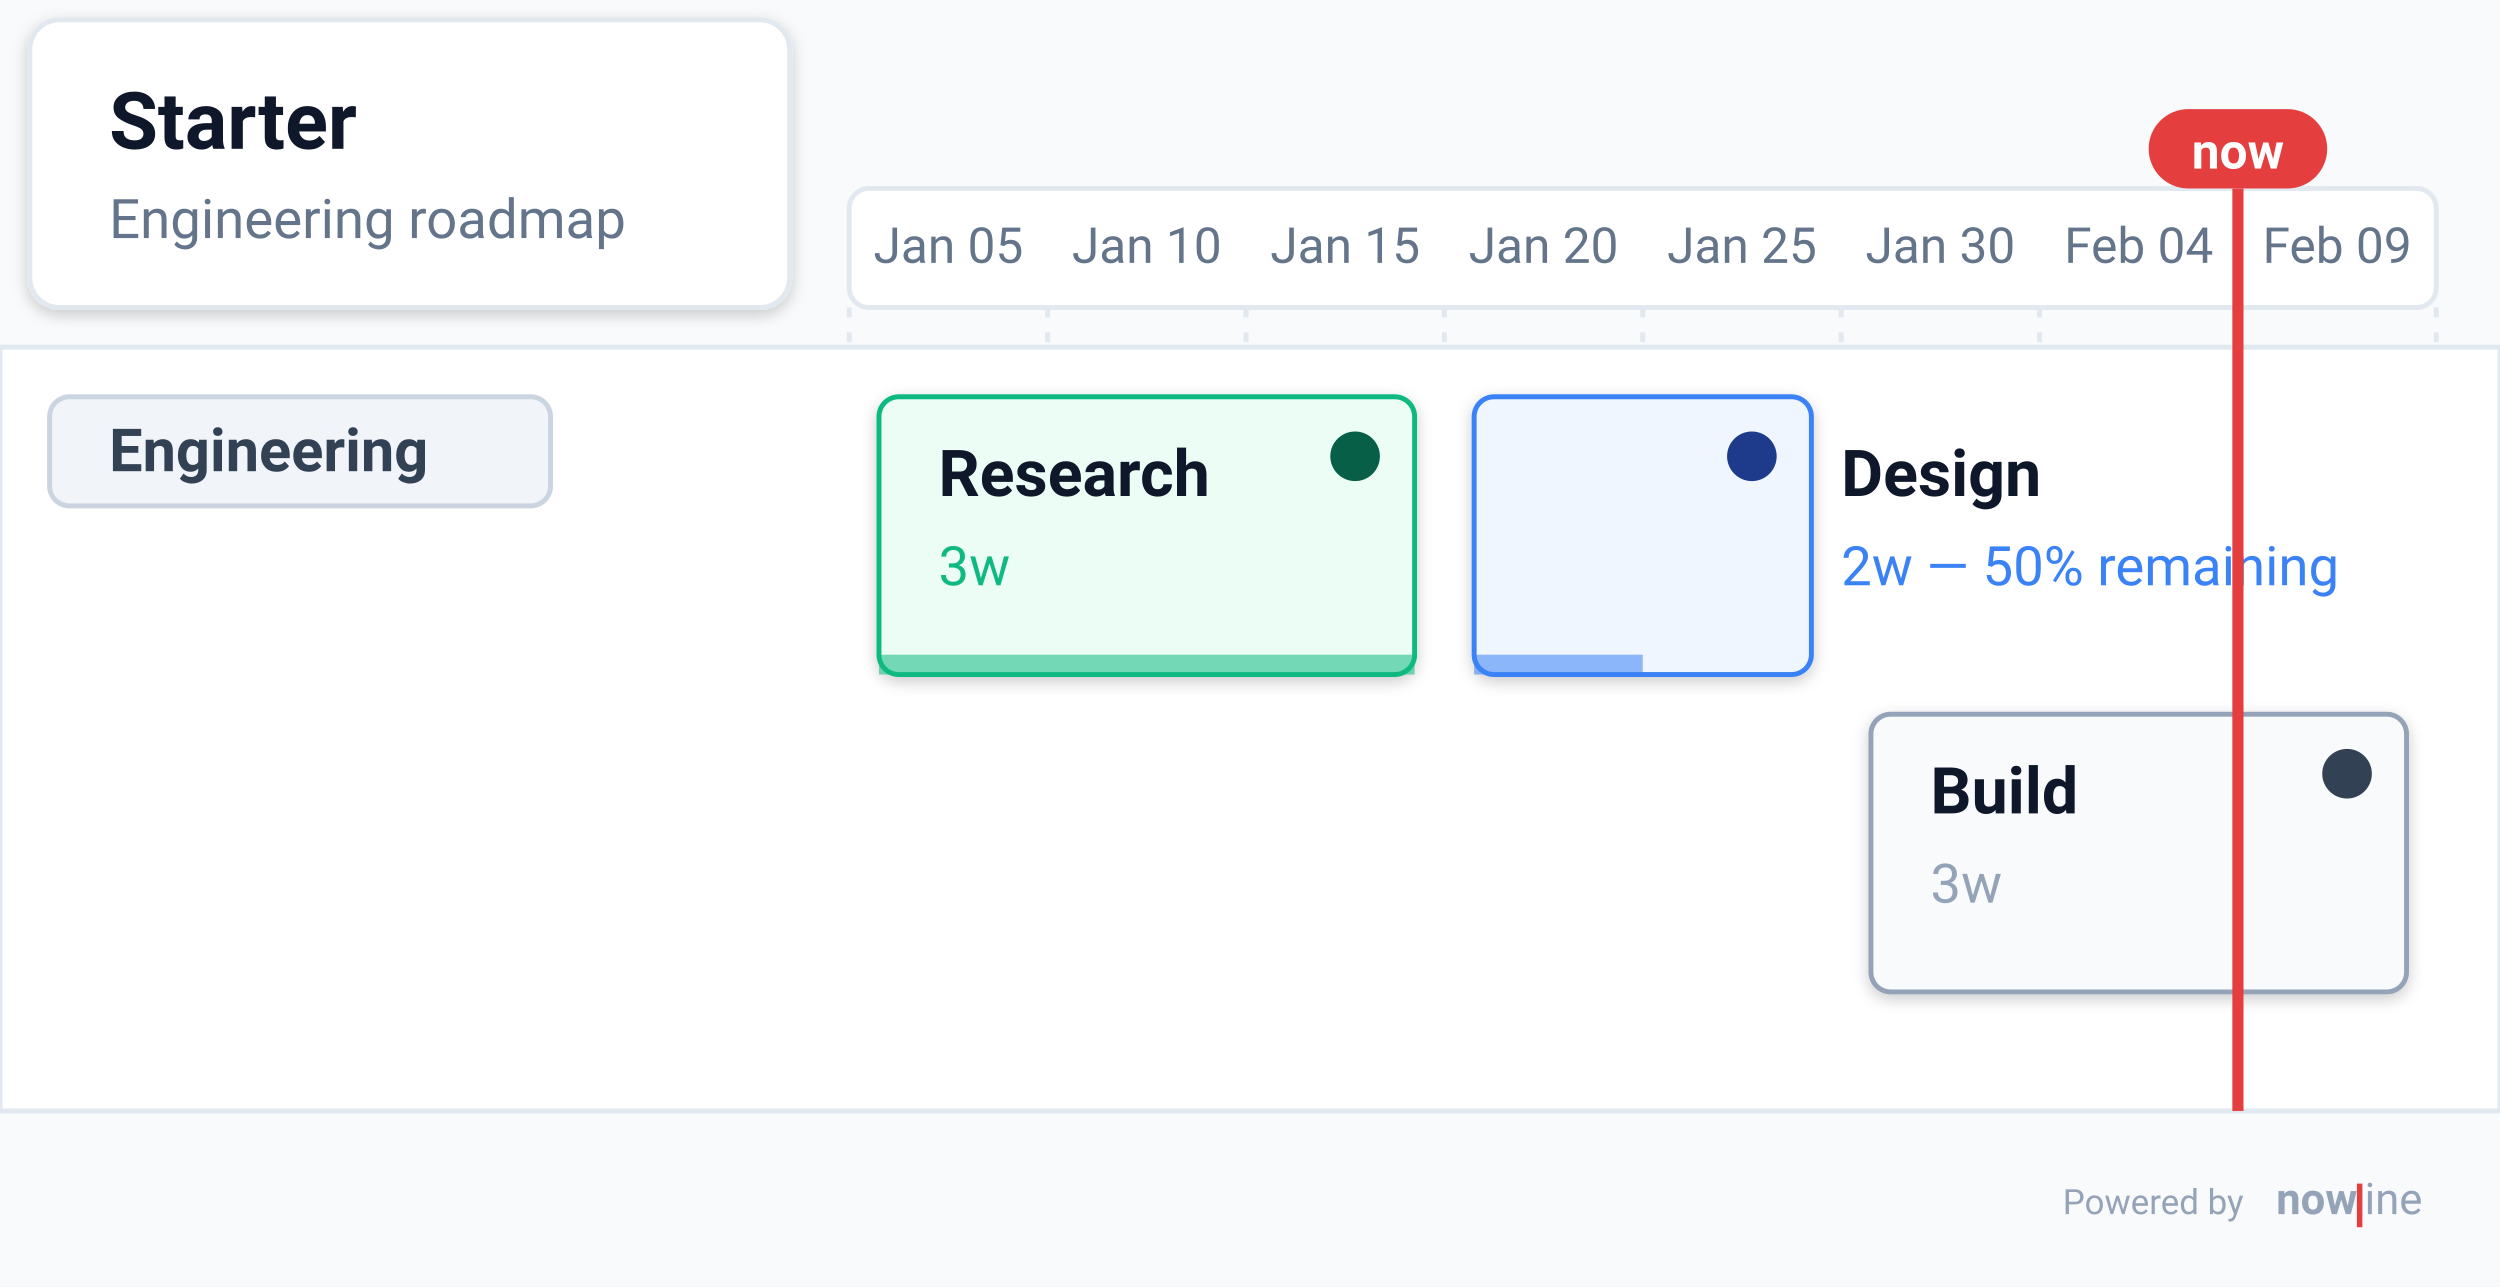
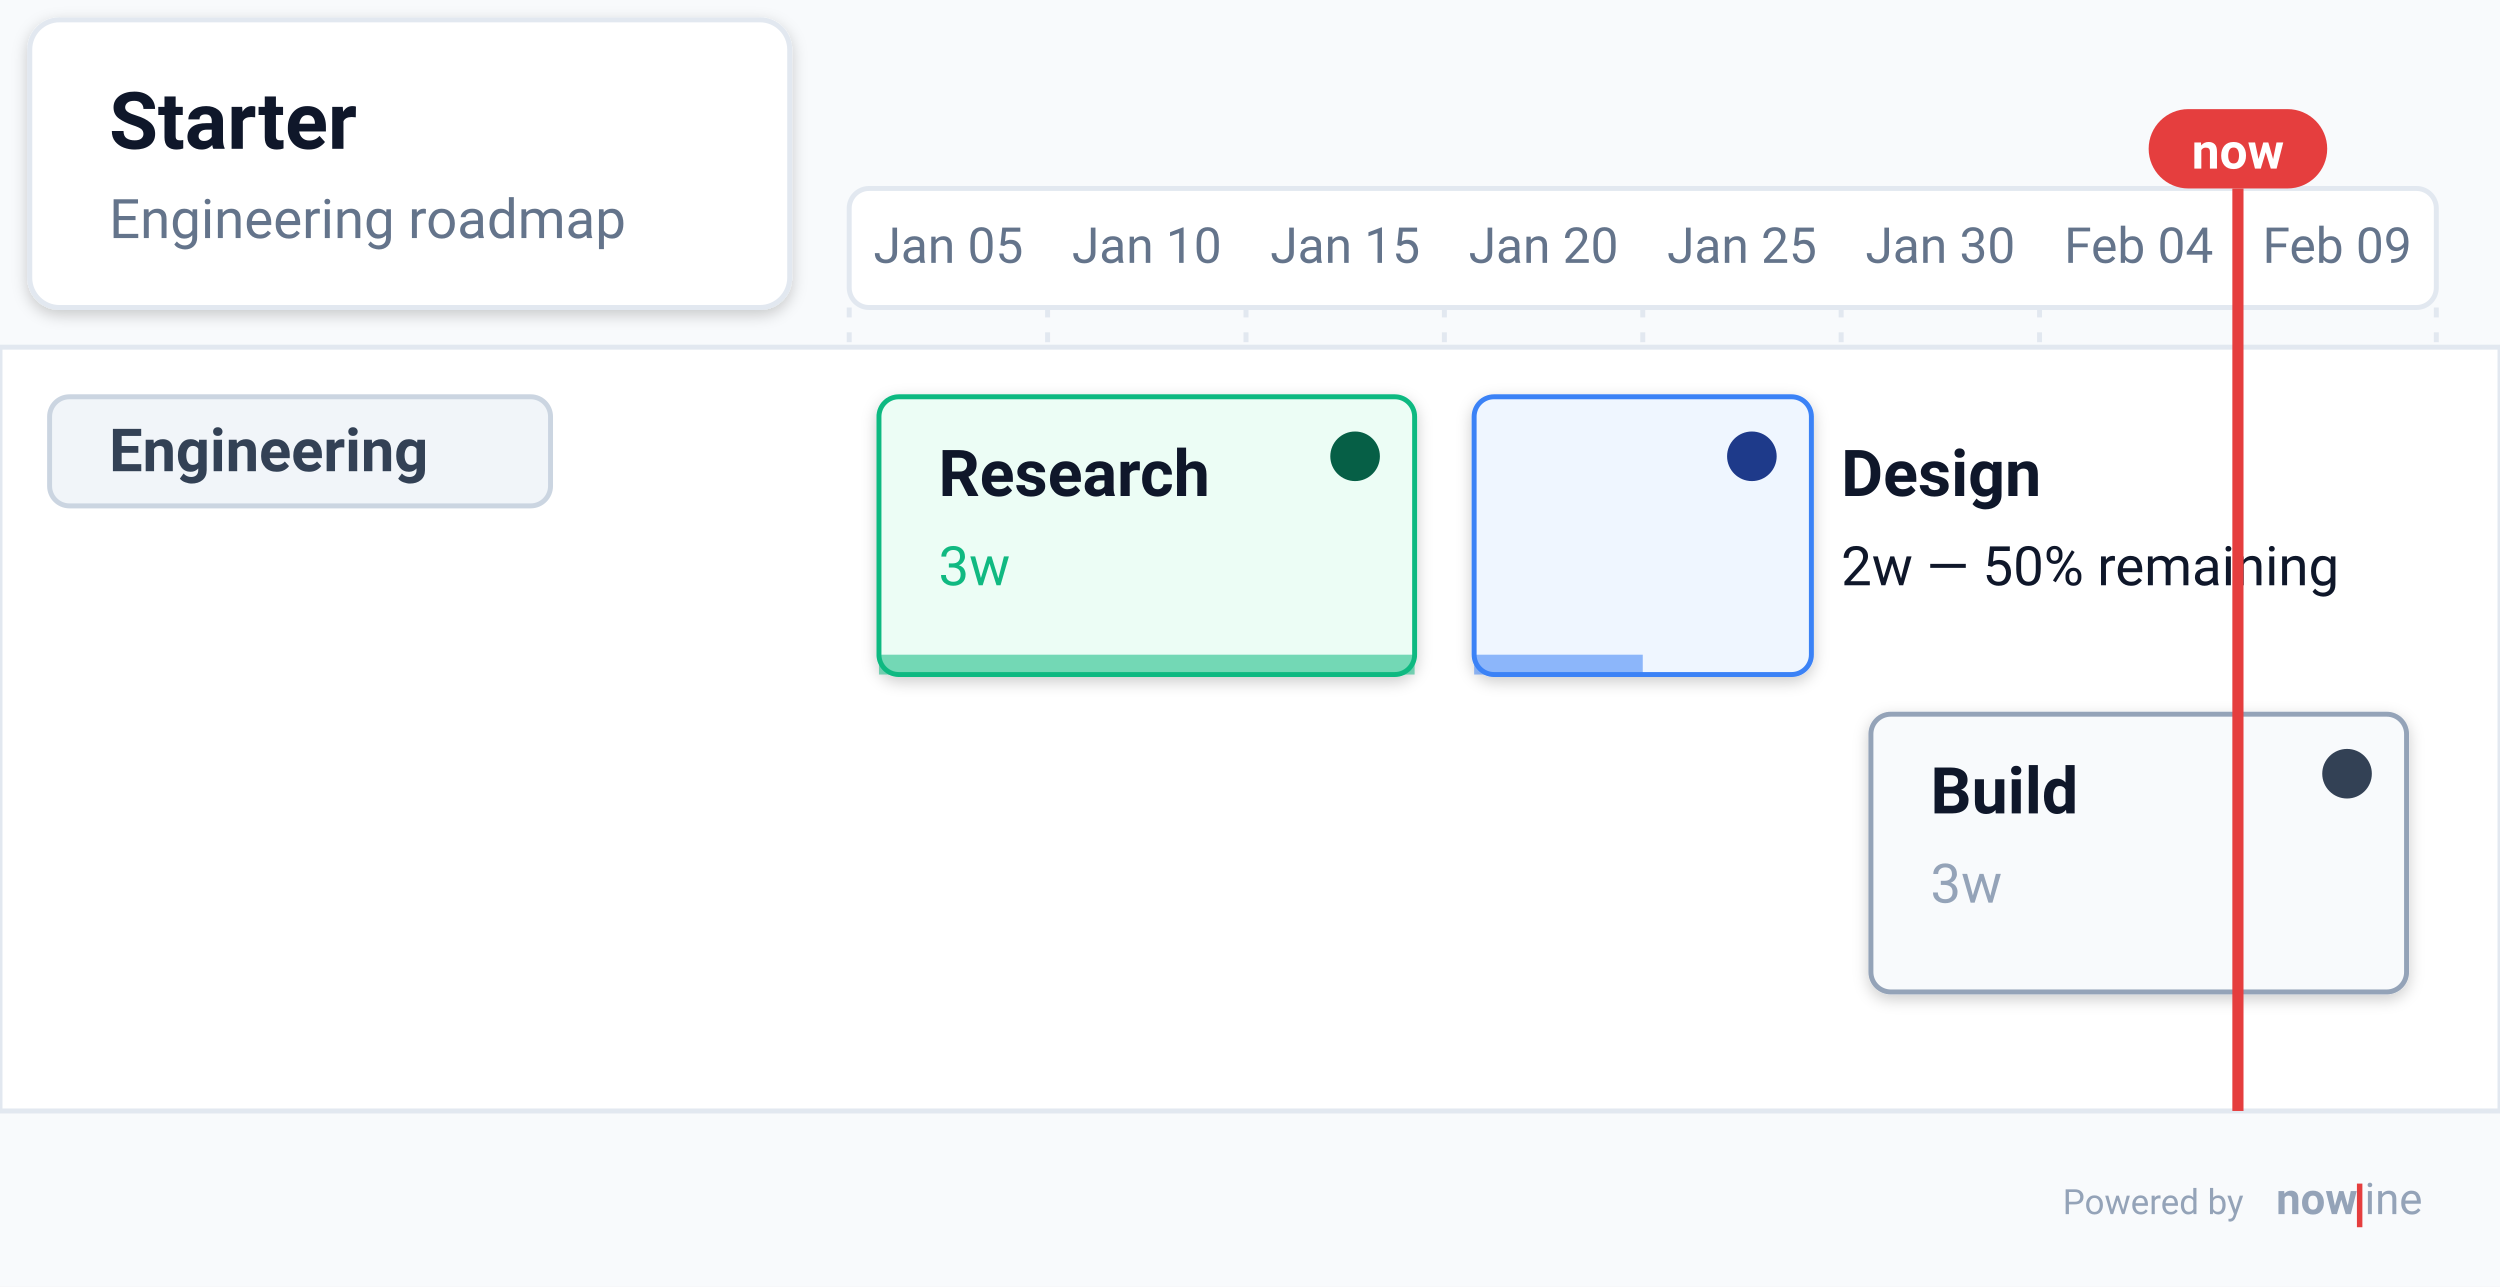
<svg xmlns="http://www.w3.org/2000/svg" data-generator="nowline" data-theme="light" height="259.44" viewBox="0 0 504.06 259.44" width="504.06">
  <defs>
    <filter height="200%" id="nl-0-root-shadow-subtle" width="200%" x="-50%" y="-50%">
      <feGaussianBlur in="SourceAlpha" stdDeviation="1.5" />
      <feOffset dx="0" dy="1" result="offsetblur" />
      <feComponentTransfer>
        <feFuncA type="linear" slope="0.2" />
      </feComponentTransfer>
      <feMerge>
        <feMergeNode />
        <feMergeNode in="SourceGraphic" />
      </feMerge>
    </filter>
    <filter height="200%" id="nl-0-root-shadow-fuzzy" width="200%" x="-50%" y="-50%">
      <feGaussianBlur in="SourceAlpha" stdDeviation="5" />
      <feOffset dx="0" dy="3" result="offsetblur" />
      <feComponentTransfer>
        <feFuncA type="linear" slope="0.3" />
      </feComponentTransfer>
      <feMerge>
        <feMergeNode />
        <feMergeNode in="SourceGraphic" />
      </feMerge>
    </filter>
    <filter height="200%" id="nl-0-root-shadow-hard" width="200%" x="-50%" y="-50%">
      <feGaussianBlur in="SourceAlpha" stdDeviation="0" />
      <feOffset dx="2" dy="2" result="offsetblur" />
      <feComponentTransfer>
        <feFuncA type="linear" slope="0.45" />
      </feComponentTransfer>
      <feMerge>
        <feMergeNode />
        <feMergeNode in="SourceGraphic" />
      </feMerge>
    </filter>
    <marker id="nl-arrow" viewBox="0 0 10 10" refX="9" refY="5" markerWidth="7" markerHeight="7" orient="auto">
      <path d="M 0 0 L 10 5 L 0 10 z" fill="#475569" />
    </marker>
    <marker id="nl-arrow-light" viewBox="0 0 10 10" refX="9" refY="5" markerWidth="7" markerHeight="7" orient="auto">
      <path d="M 0 0 L 10 5 L 0 10 z" fill="#94a3b8" />
    </marker>
    <marker id="nl-arrow-dark" viewBox="0 0 10 10" refX="9" refY="5" markerWidth="7" markerHeight="7" orient="auto">
      <path d="M 0 0 L 10 5 L 0 10 z" fill="#0f172a" />
    </marker>
  </defs>
  <rect fill="#f8fafc" height="259.44" width="504.06" x="0" y="0" />
  <g data-layer="timeline">
    <rect fill="#ffffff" height="24" rx="4" ry="4" stroke="#e2e8f0" stroke-width="1" width="320" x="171.22" y="38" />
    <text fill="#64748b" font-family="system-ui, -apple-system, &quot;Segoe UI&quot;, Roboto, sans-serif" font-size="10" text-anchor="middle" x="191.22" y="53">Jan 05</text>
    <line stroke="#e2e8f0" stroke-dasharray="2 3" stroke-width="1" x1="171.22" x2="171.22" y1="62" y2="224" />
    <text fill="#64748b" font-family="system-ui, -apple-system, &quot;Segoe UI&quot;, Roboto, sans-serif" font-size="10" text-anchor="middle" x="231.22" y="53">Jan 10</text>
    <line stroke="#e2e8f0" stroke-dasharray="2 3" stroke-width="1" x1="211.22" x2="211.22" y1="62" y2="224" />
    <text fill="#64748b" font-family="system-ui, -apple-system, &quot;Segoe UI&quot;, Roboto, sans-serif" font-size="10" text-anchor="middle" x="271.22" y="53">Jan 15</text>
    <line stroke="#e2e8f0" stroke-dasharray="2 3" stroke-width="1" x1="251.22" x2="251.22" y1="62" y2="224" />
    <text fill="#64748b" font-family="system-ui, -apple-system, &quot;Segoe UI&quot;, Roboto, sans-serif" font-size="10" text-anchor="middle" x="311.22" y="53">Jan 20</text>
    <line stroke="#e2e8f0" stroke-dasharray="2 3" stroke-width="1" x1="291.22" x2="291.22" y1="62" y2="224" />
    <text fill="#64748b" font-family="system-ui, -apple-system, &quot;Segoe UI&quot;, Roboto, sans-serif" font-size="10" text-anchor="middle" x="351.22" y="53">Jan 25</text>
    <line stroke="#e2e8f0" stroke-dasharray="2 3" stroke-width="1" x1="331.22" x2="331.22" y1="62" y2="224" />
    <text fill="#64748b" font-family="system-ui, -apple-system, &quot;Segoe UI&quot;, Roboto, sans-serif" font-size="10" text-anchor="middle" x="391.22" y="53">Jan 30</text>
    <line stroke="#e2e8f0" stroke-dasharray="2 3" stroke-width="1" x1="371.22" x2="371.22" y1="62" y2="224" />
    <text fill="#64748b" font-family="system-ui, -apple-system, &quot;Segoe UI&quot;, Roboto, sans-serif" font-size="10" text-anchor="middle" x="431.22" y="53">Feb 04</text>
    <line stroke="#e2e8f0" stroke-dasharray="2 3" stroke-width="1" x1="411.22" x2="411.22" y1="62" y2="224" />
    <text fill="#64748b" font-family="system-ui, -apple-system, &quot;Segoe UI&quot;, Roboto, sans-serif" font-size="10" text-anchor="middle" x="471.22" y="53">Feb 09</text>
    <line stroke="#e2e8f0" stroke-dasharray="2 3" stroke-width="1" x1="451.22" x2="451.22" y1="62" y2="224" />
    <line stroke="#e2e8f0" stroke-dasharray="2 3" stroke-width="1" x1="491.22" x2="491.22" y1="62" y2="224" />
  </g>
  <g data-id="engineering" data-layer="swimlane">
    <rect fill="#ffffff" height="154" stroke="#e2e8f0" stroke-width="1" width="504.06" x="0" y="70" />
    <rect fill="#f1f5f9" height="22" rx="4" ry="4" stroke="#cbd5e1" stroke-width="1" width="101" x="10" y="80" />
    <text fill="#334155" font-family="system-ui, -apple-system, &quot;Segoe UI&quot;, Roboto, sans-serif" font-size="12" font-weight="600" x="22" y="95">Engineering</text>
    <g data-id="research" data-layer="item">
      <rect fill="#ecfdf5" filter="url(#nl-0-root-shadow-subtle)" height="56" rx="4" ry="4" stroke="#10b981" stroke-width="1" width="108" x="177.22" y="80" />
      <rect fill="#10b981" height="4" opacity="0.55" width="108" x="177.22" y="132" />
      <circle cx="273.22" cy="92" fill="#065f46" r="5" />
      <text fill="#0f172a" font-family="system-ui, -apple-system, &quot;Segoe UI&quot;, Roboto, sans-serif" font-size="13" font-weight="600" x="189.22" y="100">Research</text>
      <text fill="#10b981" font-family="system-ui, -apple-system, &quot;Segoe UI&quot;, Roboto, sans-serif" font-size="11" x="189.22" y="118">3w</text>
    </g>
    <g data-id="design" data-layer="item">
      <rect fill="#eff6ff" filter="url(#nl-0-root-shadow-subtle)" height="56" rx="4" ry="4" stroke="#3b82f6" stroke-width="1" width="68" x="297.22" y="80" />
      <rect fill="#3b82f6" height="4" opacity="0.55" width="34" x="297.22" y="132" />
      <circle cx="353.22" cy="92" fill="#1e3a8a" r="5" />
      <text fill="#0f172a" font-family="system-ui, -apple-system, &quot;Segoe UI&quot;, Roboto, sans-serif" font-size="13" font-weight="600" x="371.22" y="100">Design</text>
-       <text fill="#3b82f6" font-family="system-ui, -apple-system, &quot;Segoe UI&quot;, Roboto, sans-serif" font-size="11" x="371.22" y="118">2w — 50% remaining</text>
+       <text fill="#0f172a" font-family="system-ui, -apple-system, &quot;Segoe UI&quot;, Roboto, sans-serif" font-size="11" x="371.22" y="118">2w — 50% remaining</text>
    </g>
    <g data-id="build" data-layer="item">
      <rect fill="#f8fafc" filter="url(#nl-0-root-shadow-subtle)" height="56" rx="4" ry="4" stroke="#94a3b8" stroke-width="1" width="108" x="377.22" y="144" />
      <circle cx="473.22" cy="156" fill="#334155" r="5" />
      <text fill="#0f172a" font-family="system-ui, -apple-system, &quot;Segoe UI&quot;, Roboto, sans-serif" font-size="13" font-weight="600" x="389.22" y="164">Build</text>
      <text fill="#94a3b8" font-family="system-ui, -apple-system, &quot;Segoe UI&quot;, Roboto, sans-serif" font-size="11" x="389.22" y="182">3w</text>
    </g>
  </g>
  <g data-layer="nowline">
    <line stroke="#e53e3e" stroke-width="2.25" x1="451.22" x2="451.22" y1="38" y2="224" />
    <rect fill="#e53e3e" height="16" rx="8" ry="8" width="36" x="433.22" y="22" />
    <text fill="#ffffff" font-family="system-ui, -apple-system, &quot;Segoe UI&quot;, Roboto, sans-serif" font-size="10" font-weight="700" text-anchor="middle" x="451.22" y="34">now</text>
  </g>
  <g data-id="nl-0-root-header" data-layer="header">
    <rect fill="#ffffff" filter="url(#nl-0-root-shadow-subtle)" height="58" rx="6" ry="6" stroke="#e2e8f0" stroke-width="1" width="153.22" x="6" y="4" />
    <text fill="#0f172a" font-family="system-ui, -apple-system, &quot;Segoe UI&quot;, Roboto, sans-serif" font-size="16" font-weight="600" x="22" y="30">Starter</text>
    <text fill="#64748b" font-family="system-ui, -apple-system, &quot;Segoe UI&quot;, Roboto, sans-serif" font-size="11" x="22" y="48">Engineering roadmap</text>
  </g>
  <a aria-label="Powered by nowline" href="https://nowline.io" rel="noopener" target="_blank">
    <g data-layer="attribution">
      <g transform="translate(415.9 236) scale(0.22)">
        <text fill="#94a3b8" font-family="system-ui, -apple-system, &quot;Segoe UI&quot;, Roboto, sans-serif" font-size="32" font-weight="400" x="0" y="40">Powered by</text>
        <text fill="#94a3b8" font-family="system-ui, -apple-system, &quot;Segoe UI&quot;, Roboto, sans-serif" font-size="40" font-weight="700" x="195.6" y="40">now</text>
        <rect fill="#e53e3e" height="40" width="5" x="269.6" y="12" />
        <text fill="#94a3b8" font-family="system-ui, -apple-system, &quot;Segoe UI&quot;, Roboto, sans-serif" font-size="40" font-weight="400" x="276.6" y="40">ine</text>
      </g>
    </g>
  </a>
</svg>
